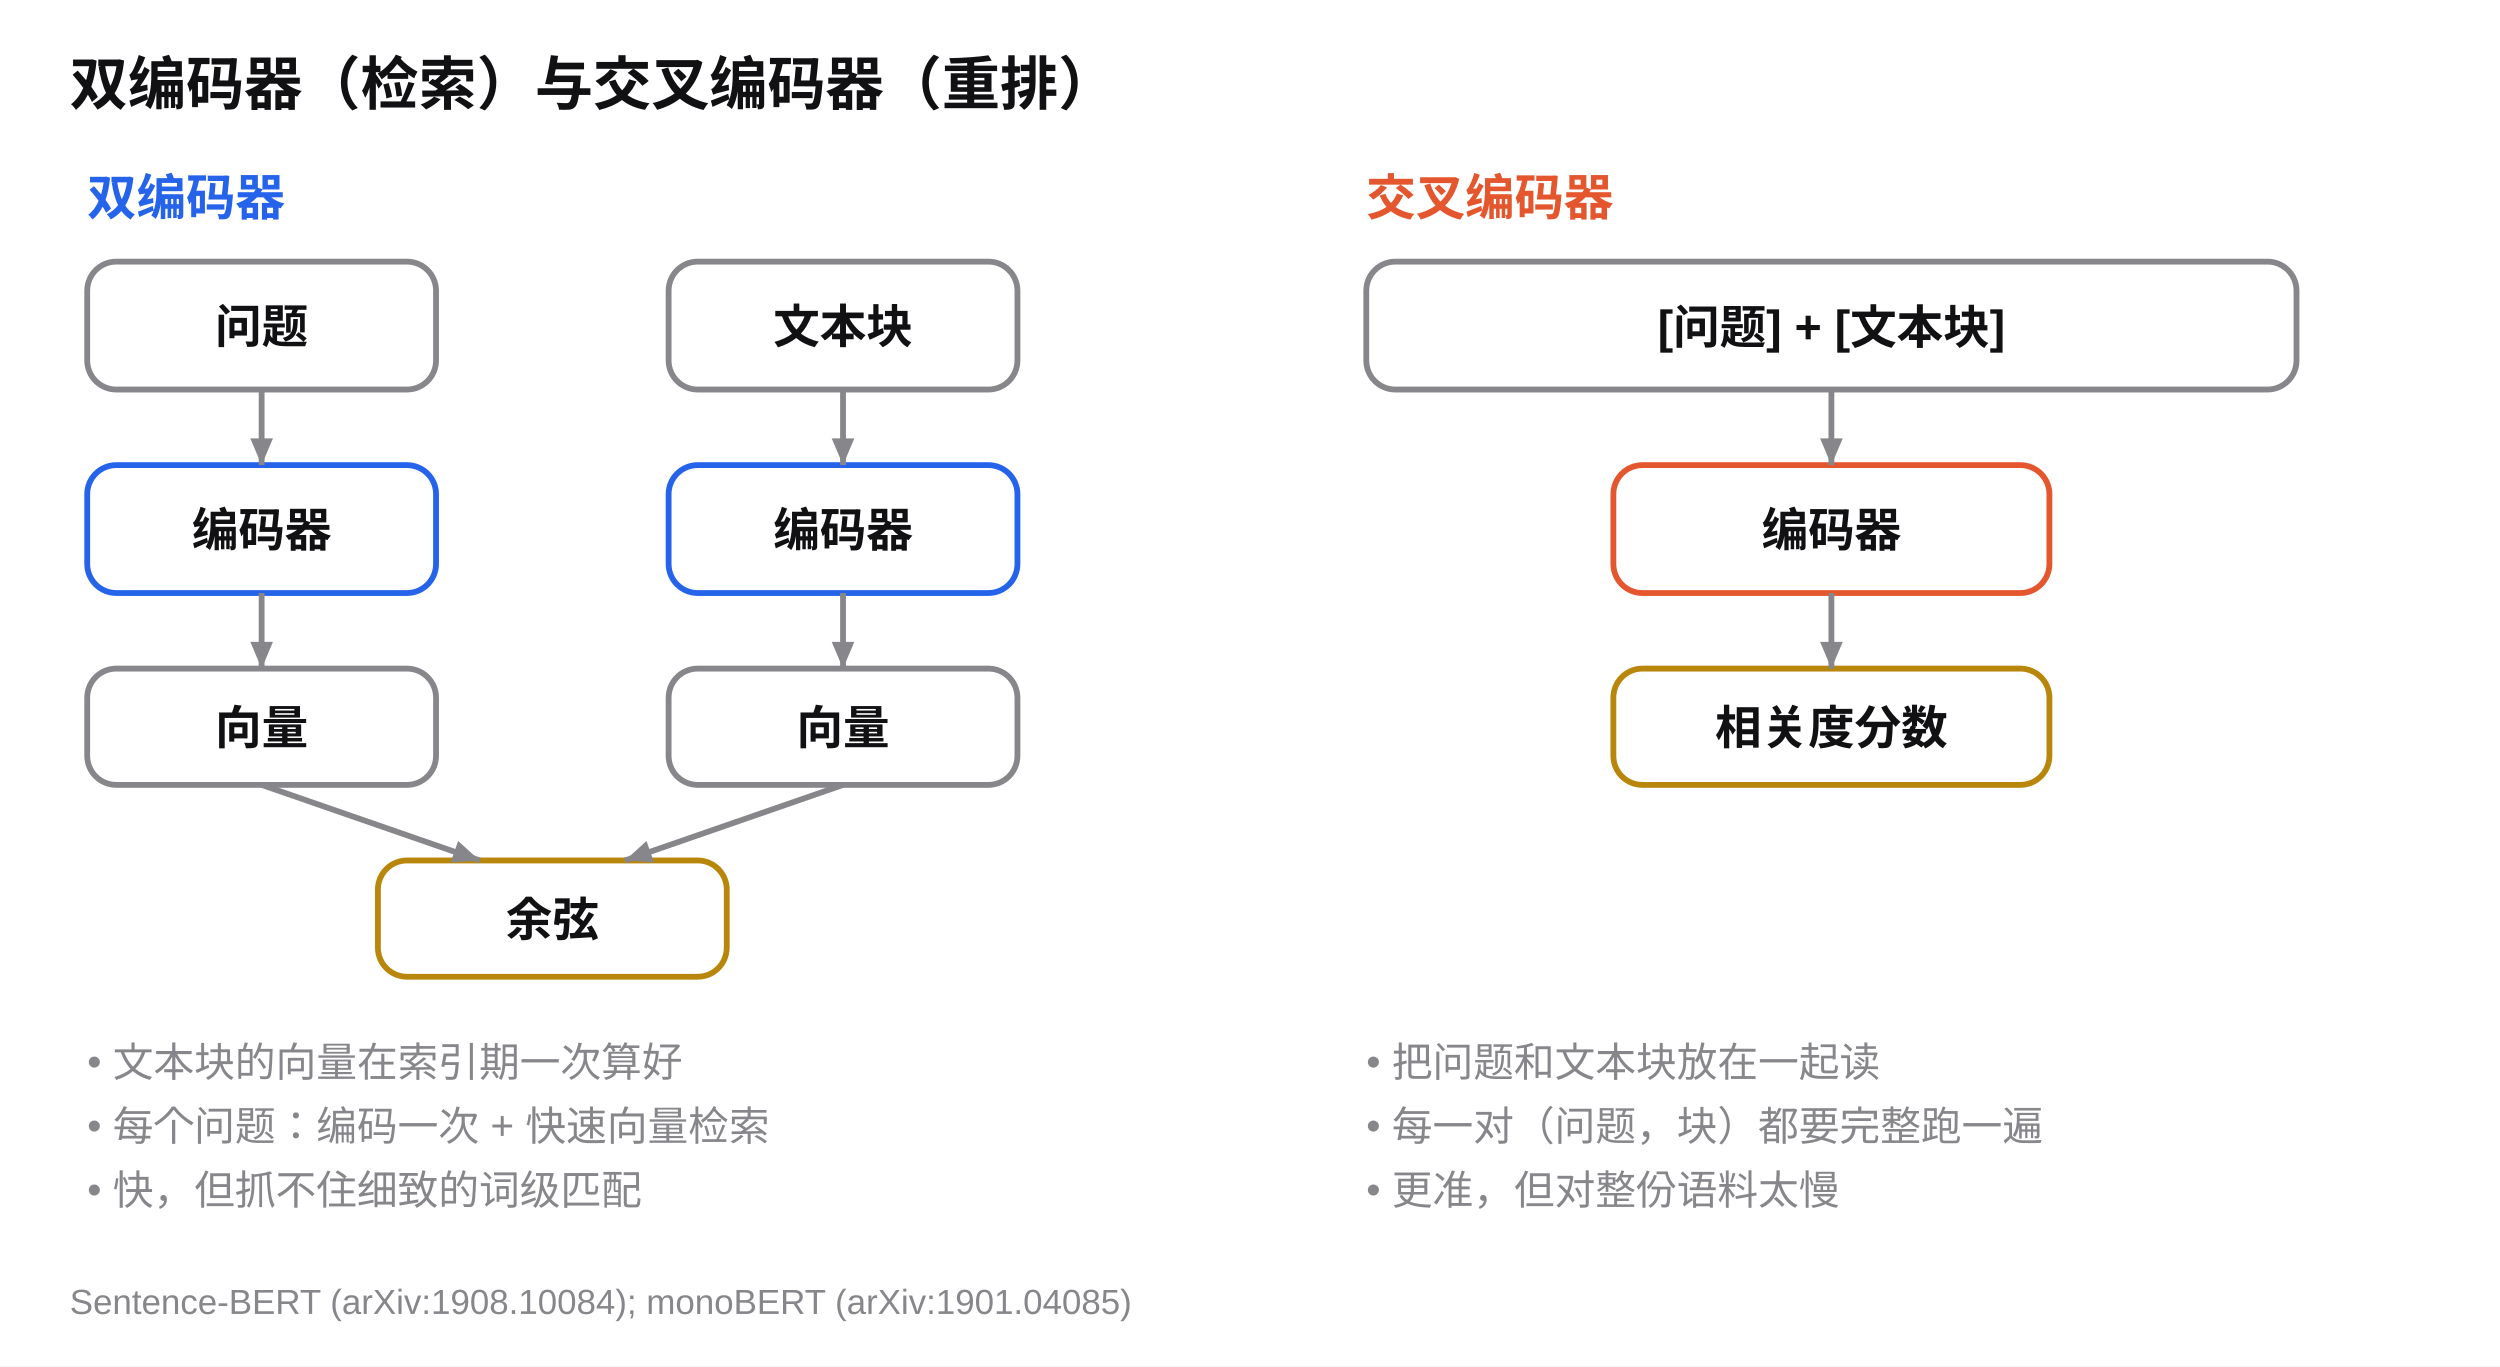
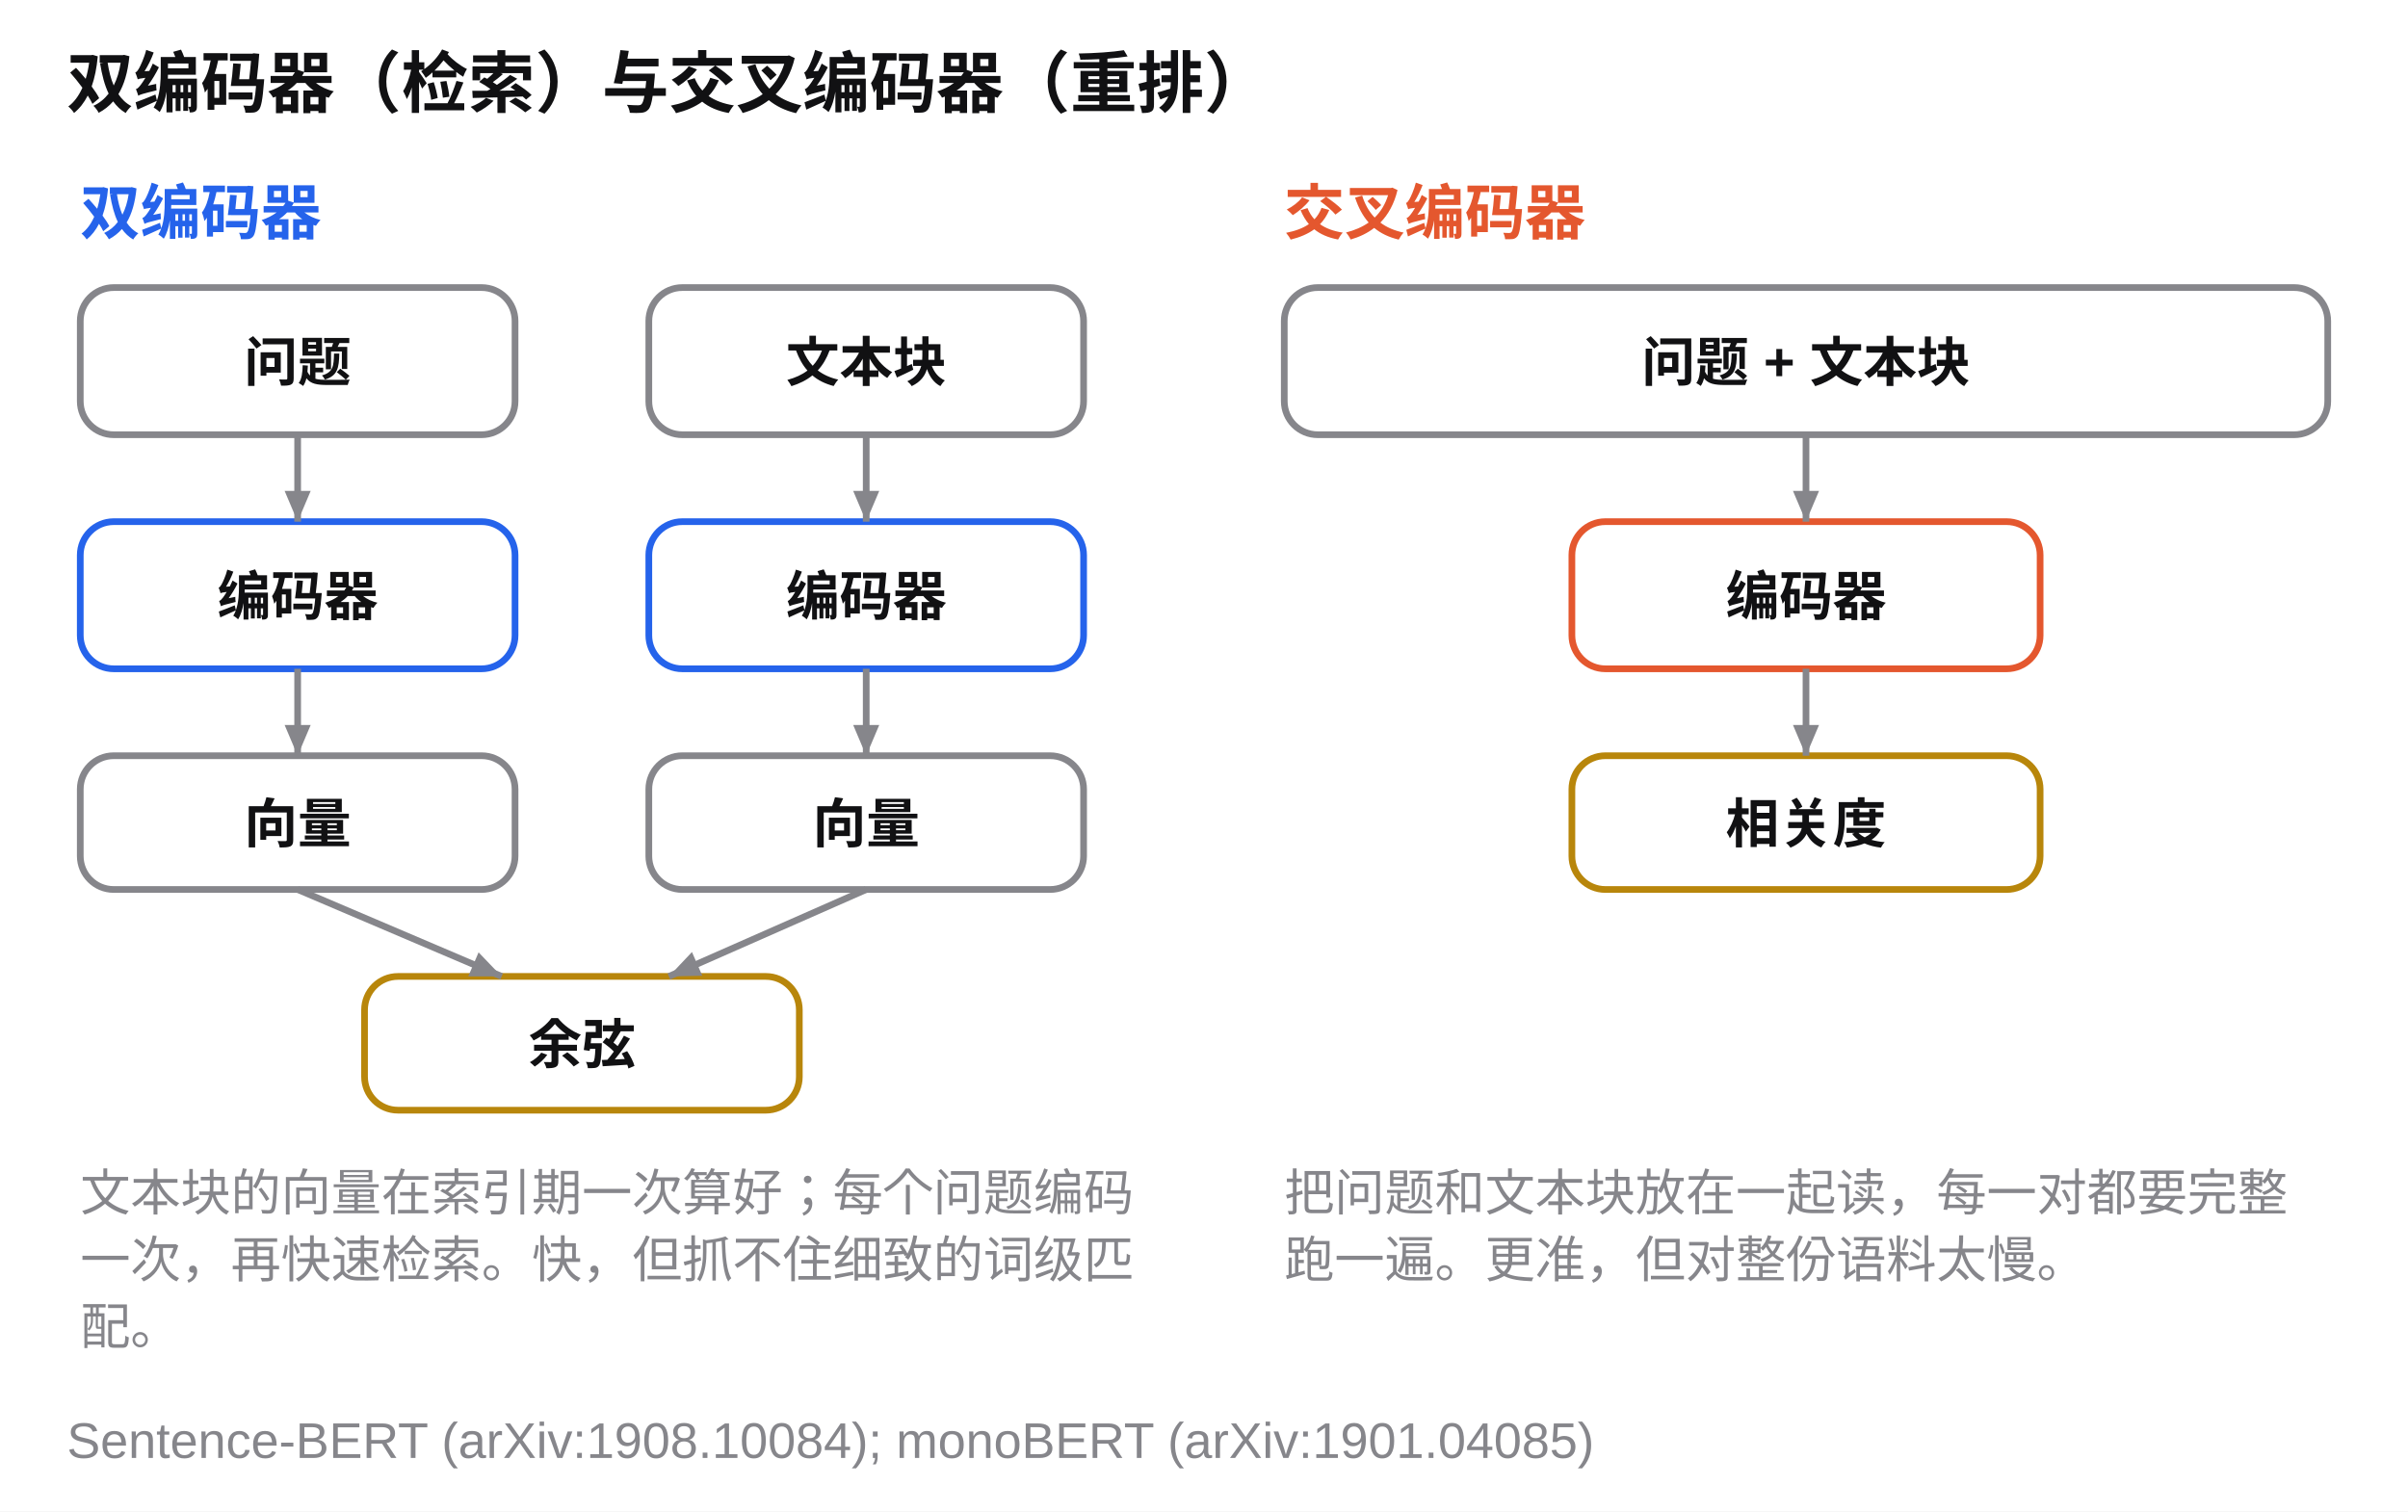
- <svg xmlns="http://www.w3.org/2000/svg" viewBox="0 0 860 470" width="860" height="470" font-family="-apple-system, 'PingFang SC', 'Noto Sans SC', 'Helvetica Neue', Arial, sans-serif">
-   <rect width="860" height="470" fill="#FFFFFF" />
-   <text x="24.0" y="36.0" font-size="20" fill="#111113" text-anchor="start" font-weight="600">双编码器（检索）与交叉编码器（重排）</text>
-   <text x="30.0" y="74.0" font-size="17" fill="#2563EB" text-anchor="start" font-weight="600">双编码器</text>
-   <rect x="30.0" y="90.0" width="120.0" height="44.0" rx="10" fill="#FFFFFF" fill-opacity="1" stroke="#86868B" stroke-width="2" />
-   <text x="90.0" y="118.0" font-size="16" fill="#111113" text-anchor="middle" font-weight="600">问题</text>
-   <rect x="230.0" y="90.0" width="120.0" height="44.0" rx="10" fill="#FFFFFF" fill-opacity="1" stroke="#86868B" stroke-width="2" />
-   <text x="290.0" y="118.0" font-size="16" fill="#111113" text-anchor="middle" font-weight="600">文本块</text>
-   <rect x="30.0" y="160.0" width="120.0" height="44.0" rx="10" fill="#FFFFFF" fill-opacity="1" stroke="#2563EB" stroke-width="2" />
-   <text x="90.0" y="188.0" font-size="16" fill="#111113" text-anchor="middle" font-weight="600">编码器</text>
-   <rect x="230.0" y="160.0" width="120.0" height="44.0" rx="10" fill="#FFFFFF" fill-opacity="1" stroke="#2563EB" stroke-width="2" />
-   <text x="290.0" y="188.0" font-size="16" fill="#111113" text-anchor="middle" font-weight="600">编码器</text>
-   <line x1="90" y1="134" x2="90" y2="160" stroke="#86868B" stroke-width="2" />
-   <polygon points="90,160 86.1,150.8 93.9,150.8" fill="#86868B" />
-   <line x1="290" y1="134" x2="290" y2="160" stroke="#86868B" stroke-width="2" />
-   <polygon points="290,160 286.1,150.8 293.9,150.8" fill="#86868B" />
-   <rect x="30.0" y="230.0" width="120.0" height="40.0" rx="10" fill="#FFFFFF" fill-opacity="1" stroke="#86868B" stroke-width="2" />
-   <text x="90.0" y="256.0" font-size="16" fill="#111113" text-anchor="middle" font-weight="600">向量</text>
-   <rect x="230.0" y="230.0" width="120.0" height="40.0" rx="10" fill="#FFFFFF" fill-opacity="1" stroke="#86868B" stroke-width="2" />
-   <text x="290.0" y="256.0" font-size="16" fill="#111113" text-anchor="middle" font-weight="600">向量</text>
-   <line x1="90" y1="204" x2="90" y2="230" stroke="#86868B" stroke-width="2" />
-   <polygon points="90,230 86.1,220.8 93.9,220.8" fill="#86868B" />
-   <line x1="290" y1="204" x2="290" y2="230" stroke="#86868B" stroke-width="2" />
-   <polygon points="290,230 286.1,220.8 293.9,220.8" fill="#86868B" />
-   <rect x="130.0" y="296.0" width="120.0" height="40.0" rx="10" fill="#FFFFFF" fill-opacity="1" stroke="#B8860B" stroke-width="2" />
-   <text x="190.0" y="322.0" font-size="16" fill="#111113" text-anchor="middle" font-weight="600">余弦</text>
-   <line x1="90" y1="270" x2="165" y2="296" stroke="#86868B" stroke-width="2" />
-   <polygon points="165,296 155.0,296.7 157.6,289.3" fill="#86868B" />
-   <line x1="290" y1="270" x2="215" y2="296" stroke="#86868B" stroke-width="2" />
-   <polygon points="215,296 222.4,289.3 225.0,296.7" fill="#86868B" />
-   <text x="30.0" y="370.0" font-size="14" fill="#86868B" text-anchor="start" font-weight="400">• 文本块的向量在索引期一次算好</text>
-   <text x="30.0" y="392.0" font-size="14" fill="#86868B" text-anchor="start" font-weight="400">• 每个问题：编码一次 + 快速向量检索</text>
-   <text x="30.0" y="414.0" font-size="14" fill="#86868B" text-anchor="start" font-weight="400">• 快，但抓不住细致的词级匹配</text>
-   <text x="470.0" y="74.0" font-size="17" fill="#E4572E" text-anchor="start" font-weight="600">交叉编码器</text>
-   <rect x="470.0" y="90.0" width="320.0" height="44.0" rx="10" fill="#FFFFFF" fill-opacity="1" stroke="#86868B" stroke-width="2" />
-   <text x="630.0" y="118.0" font-size="16" fill="#111113" text-anchor="middle" font-weight="600">[问题] + [文本块]</text>
-   <rect x="555.0" y="160.0" width="150.0" height="44.0" rx="10" fill="#FFFFFF" fill-opacity="1" stroke="#E4572E" stroke-width="2" />
-   <text x="630.0" y="188.0" font-size="16" fill="#111113" text-anchor="middle" font-weight="600">编码器</text>
-   <line x1="630" y1="134" x2="630" y2="160" stroke="#86868B" stroke-width="2" />
-   <polygon points="630,160 626.1,150.8 633.9,150.8" fill="#86868B" />
-   <rect x="555.0" y="230.0" width="150.0" height="40.0" rx="10" fill="#FFFFFF" fill-opacity="1" stroke="#B8860B" stroke-width="2" />
-   <text x="630.0" y="256.0" font-size="16" fill="#111113" text-anchor="middle" font-weight="600">相关度分数</text>
-   <line x1="630" y1="204" x2="630" y2="230" stroke="#86868B" stroke-width="2" />
-   <polygon points="630,230 626.1,220.8 633.9,220.8" fill="#86868B" />
-   <text x="470.0" y="370.0" font-size="14" fill="#86868B" text-anchor="start" font-weight="400">• 把问题和文本块放在一起读</text>
-   <text x="470.0" y="392.0" font-size="14" fill="#86868B" text-anchor="start" font-weight="400">• 每一对（问题，块）都要完整跑一遍</text>
-   <text x="470.0" y="414.0" font-size="14" fill="#86868B" text-anchor="start" font-weight="400">• 更准，但对整份语料太慢</text>
-   <text x="24.0" y="452.0" font-size="12" fill="#86868B" text-anchor="start" font-weight="400">Sentence-BERT (arXiv:1908.10084); monoBERT (arXiv:1901.04085)</text>
+ <svg xmlns="http://www.w3.org/2000/svg" viewBox="0 0 720 452" width="720" height="452" font-family="-apple-system, 'PingFang SC', 'Noto Sans SC', 'Helvetica Neue', Arial, sans-serif">
+   <rect width="720" height="452" fill="#FFFFFF" />
+   <text x="20.0" y="32.0" font-size="20" fill="#111113" text-anchor="start" font-weight="600">双编码器（检索）与交叉编码器（重排）</text>
+   <text x="24.0" y="70.0" font-size="18" fill="#2563EB" text-anchor="start" font-weight="600">双编码器</text>
+   <rect x="24.0" y="86.0" width="130.0" height="44.0" rx="10" fill="#FFFFFF" fill-opacity="1" stroke="#86868B" stroke-width="2" />
+   <text x="89.0" y="114.0" font-size="16" fill="#111113" text-anchor="middle" font-weight="600">问题</text>
+   <rect x="194.0" y="86.0" width="130.0" height="44.0" rx="10" fill="#FFFFFF" fill-opacity="1" stroke="#86868B" stroke-width="2" />
+   <text x="259.0" y="114.0" font-size="16" fill="#111113" text-anchor="middle" font-weight="600">文本块</text>
+   <rect x="24.0" y="156.0" width="130.0" height="44.0" rx="10" fill="#FFFFFF" fill-opacity="1" stroke="#2563EB" stroke-width="2" />
+   <text x="89.0" y="184.0" font-size="16" fill="#111113" text-anchor="middle" font-weight="600">编码器</text>
+   <rect x="194.0" y="156.0" width="130.0" height="44.0" rx="10" fill="#FFFFFF" fill-opacity="1" stroke="#2563EB" stroke-width="2" />
+   <text x="259.0" y="184.0" font-size="16" fill="#111113" text-anchor="middle" font-weight="600">编码器</text>
+   <line x1="89" y1="130" x2="89" y2="156" stroke="#86868B" stroke-width="2" />
+   <polygon points="89,156 85.1,146.8 92.9,146.8" fill="#86868B" />
+   <line x1="259" y1="130" x2="259" y2="156" stroke="#86868B" stroke-width="2" />
+   <polygon points="259,156 255.1,146.8 262.9,146.8" fill="#86868B" />
+   <rect x="24.0" y="226.0" width="130.0" height="40.0" rx="10" fill="#FFFFFF" fill-opacity="1" stroke="#86868B" stroke-width="2" />
+   <text x="89.0" y="252.0" font-size="16" fill="#111113" text-anchor="middle" font-weight="600">向量</text>
+   <rect x="194.0" y="226.0" width="130.0" height="40.0" rx="10" fill="#FFFFFF" fill-opacity="1" stroke="#86868B" stroke-width="2" />
+   <text x="259.0" y="252.0" font-size="16" fill="#111113" text-anchor="middle" font-weight="600">向量</text>
+   <line x1="89" y1="200" x2="89" y2="226" stroke="#86868B" stroke-width="2" />
+   <polygon points="89,226 85.1,216.8 92.9,216.8" fill="#86868B" />
+   <line x1="259" y1="200" x2="259" y2="226" stroke="#86868B" stroke-width="2" />
+   <polygon points="259,226 255.1,216.8 262.9,216.8" fill="#86868B" />
+   <rect x="109.0" y="292.0" width="130.0" height="40.0" rx="10" fill="#FFFFFF" fill-opacity="1" stroke="#B8860B" stroke-width="2" />
+   <text x="174.0" y="318.0" font-size="16" fill="#111113" text-anchor="middle" font-weight="600">余弦</text>
+   <line x1="89" y1="266" x2="150" y2="292" stroke="#86868B" stroke-width="2" />
+   <polygon points="150,292 140.0,292.0 143.1,284.8" fill="#86868B" />
+   <line x1="259" y1="266" x2="200" y2="292" stroke="#86868B" stroke-width="2" />
+   <polygon points="200,292 206.9,284.7 210.0,291.8" fill="#86868B" />
+   <text x="384.0" y="70.0" font-size="18" fill="#E4572E" text-anchor="start" font-weight="600">交叉编码器</text>
+   <rect x="384.0" y="86.0" width="312.0" height="44.0" rx="10" fill="#FFFFFF" fill-opacity="1" stroke="#86868B" stroke-width="2" />
+   <text x="540.0" y="114.0" font-size="16" fill="#111113" text-anchor="middle" font-weight="600">问题 + 文本块</text>
+   <rect x="470.0" y="156.0" width="140.0" height="44.0" rx="10" fill="#FFFFFF" fill-opacity="1" stroke="#E4572E" stroke-width="2" />
+   <text x="540.0" y="184.0" font-size="16" fill="#111113" text-anchor="middle" font-weight="600">编码器</text>
+   <line x1="540" y1="130" x2="540" y2="156" stroke="#86868B" stroke-width="2" />
+   <polygon points="540,156 536.1,146.8 543.9,146.8" fill="#86868B" />
+   <rect x="470.0" y="226.0" width="140.0" height="40.0" rx="10" fill="#FFFFFF" fill-opacity="1" stroke="#B8860B" stroke-width="2" />
+   <text x="540.0" y="252.0" font-size="16" fill="#111113" text-anchor="middle" font-weight="600">相关度</text>
+   <line x1="540" y1="200" x2="540" y2="226" stroke="#86868B" stroke-width="2" />
+   <polygon points="540,226 536.1,216.8 543.9,216.8" fill="#86868B" />
+   <text x="24.0" y="362.0" font-size="15" fill="#86868B" text-anchor="start" font-weight="400">文本块的向量在索引期一次算好；每个问题编码</text>
+   <text x="24.0" y="382.0" font-size="15" fill="#86868B" text-anchor="start" font-weight="400">一次，再快速检索。快，但抓不住细致的词级匹</text>
+   <text x="24.0" y="402.0" font-size="15" fill="#86868B" text-anchor="start" font-weight="400">配。</text>
+   <text x="384.0" y="362.0" font-size="15" fill="#86868B" text-anchor="start" font-weight="400">把问题和文本块放在一起读，每一对都要完整</text>
+   <text x="384.0" y="382.0" font-size="15" fill="#86868B" text-anchor="start" font-weight="400">跑一遍。更准，但对整份语料太慢。</text>
+   <text x="20.0" y="436.0" font-size="15" fill="#86868B" text-anchor="start" font-weight="400">Sentence-BERT (arXiv:1908.10084); monoBERT (arXiv:1901.04085)</text>
</svg>
